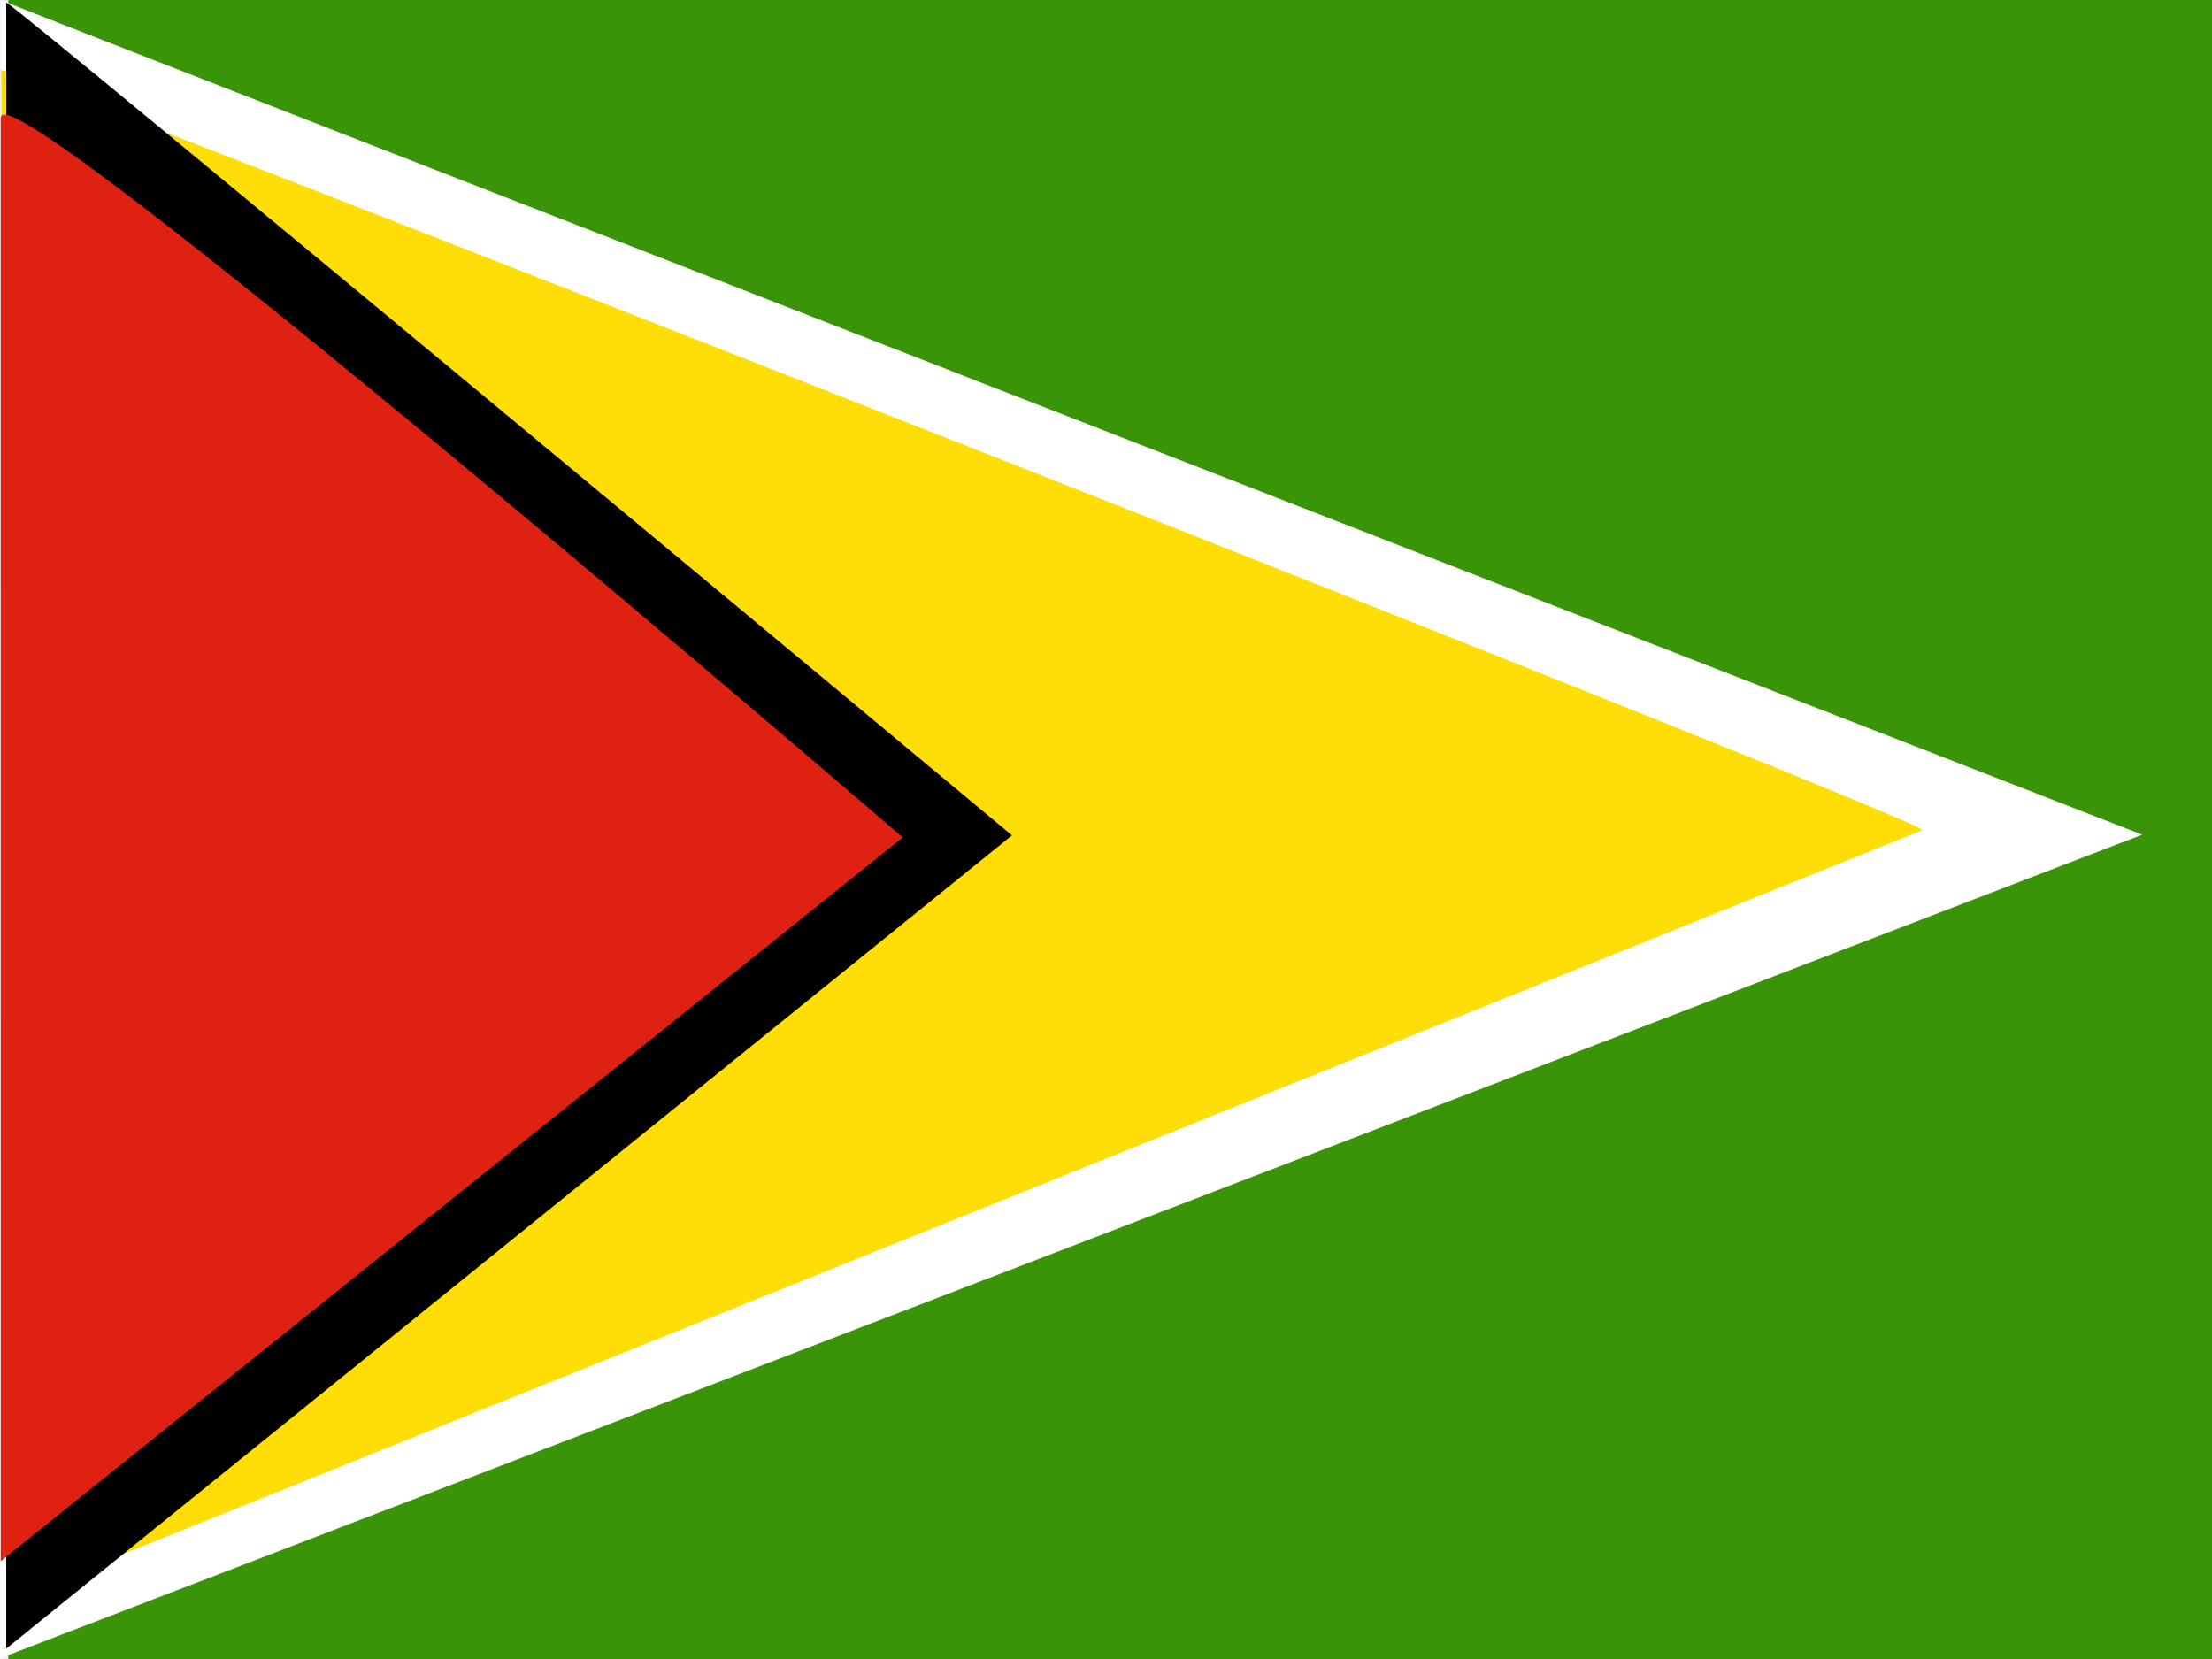
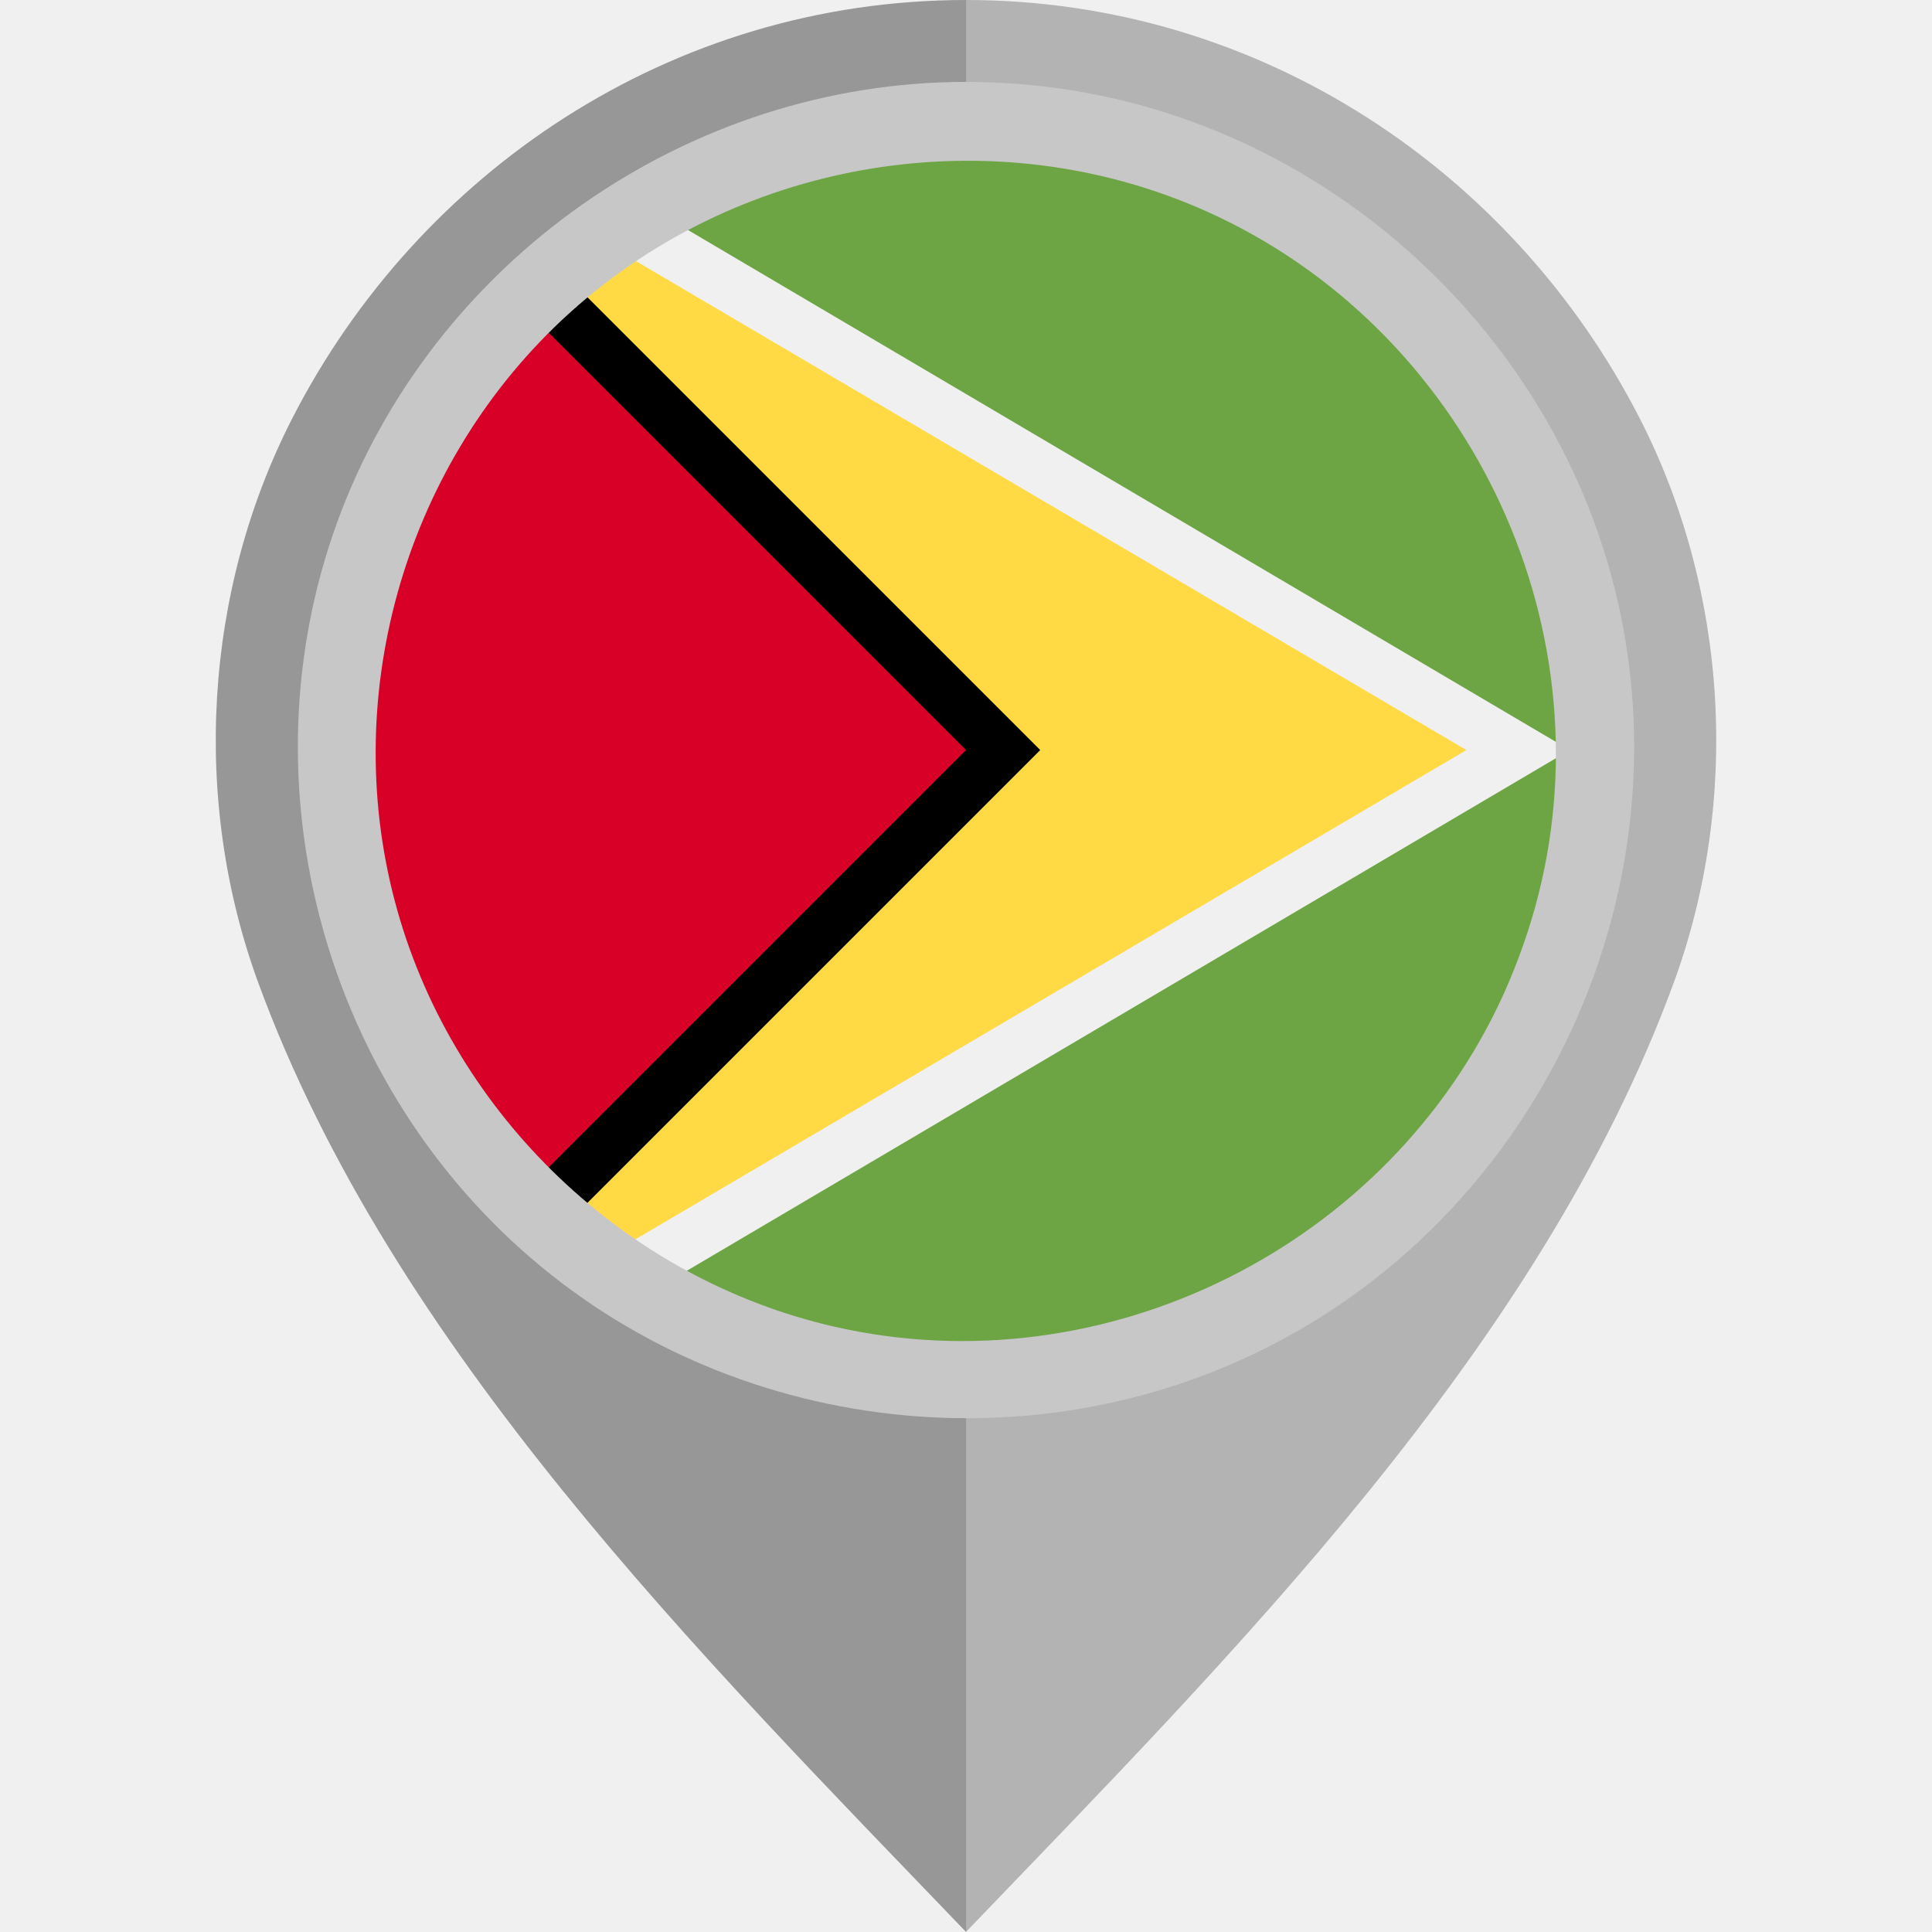
- <svg xmlns="http://www.w3.org/2000/svg" id="flag-icon-css-gy" viewBox="0 0 640 480">
-   <g fill-rule="evenodd">
-     <path fill="#399408" d="M2.4 0H640v480H2.4z" />
-     <path fill="#fff" d="M.2 0c-.9 0 619.6 241.5 619.6 241.5L0 479.8.2 0z" />
-     <path fill="#ffde08" d="M.3 20.2c3.4 0 559 217.9 555.9 220L1.9 463.2.3 20.3z" />
-     <path d="M1.9.8c1.8 0 290.9 240.9 290.9 240.9L1.8 477V.8z" />
-     <path fill="#de2110" d="M.3 33.9c1.6-15 260.9 208.4 260.9 208.4L.2 451.7V33.9z" />
-   </g>
+ <svg xmlns="http://www.w3.org/2000/svg" version="1.1" id="Layer_1" x="0px" y="0px" viewBox="0 0 512 512" style="enable-background:new 0 0 512 512;" xml:space="preserve">
+   <path style="fill:#B3B3B3;" d="M434.439,110.654C401.179,45.876,334.359,0.003,255.98,0v101.329  c55.478,0.004,100.593,43.671,100.595,99.15c0,54.805-45.491,102.048-100.595,102.052V512  c70.646-73.617,151.953-154.542,187.529-251.428C461.298,212.121,457.979,156.5,434.439,110.654z" />
+   <path style="fill:#979797;" d="M68.492,260.572C104.067,357.458,185.374,438.383,256.02,512V302.531  c-55.103-0.004-100.595-47.247-100.595-102.052c0.002-55.478,45.117-99.146,100.595-99.15V0  c-78.379,0.003-145.199,45.876-178.46,110.654C54.021,156.5,50.702,212.121,68.492,260.572z" />
+   <circle style="fill:#F0F0F0;" cx="256" cy="198.773" r="160" />
+   <path style="fill:#6DA544;" d="M256,38.773c-28.288,0-54.855,7.353-77.913,20.231V338.54c23.057,12.881,49.625,20.234,77.913,20.234  c88.366,0,160-71.635,160-160S344.366,38.773,256,38.773z" />
+   <path style="fill:#F0F0F0;" d="M178.558,58.741c-10.066,5.579-19.465,12.208-28.052,19.746c0.868-0.761,1.745-1.515,2.629-2.256  l122.541,122.542L153.135,321.314c-0.884-0.743-1.76-1.495-2.629-2.256c8.588,7.537,17.986,14.166,28.052,19.746L416,198.773  L178.558,58.741z" />
+   <path style="fill:#FFDA44;" d="M165.044,67.137c-4.879,3.377-9.567,7.014-14.031,10.9L256,198.773L151.012,319.508  c4.465,3.888,9.152,7.523,14.031,10.9l223.568-131.635L165.044,67.137z" />
+   <path d="M153.135,76.231c-3.557,2.99-6.989,6.121-10.272,9.404l99.225,113.137l-99.225,113.137  c3.283,3.281,6.715,6.415,10.272,9.404l122.541-122.54L153.135,76.231z" />
+   <path style="fill:#D80027;" d="M142.863,85.635c-62.483,62.483-62.483,163.792,0,226.275  C168.684,286.09,193.517,261.257,256,198.773L142.863,85.635z" />
+   <path style="fill:#C7C7C7;" d="M255.929,21.707c-73.745,0-141.451,47.552-166.61,116.806  c-25.343,69.773-3.142,149.836,53.974,197.071c57.236,47.338,140.369,53.625,203.978,15.148  c63.626-38.49,97.228-114.681,82.271-187.573C414.889,91.771,355.517,35.121,283.472,23.843  C274.361,22.416,265.141,21.707,255.929,21.707 M398.59,263.184c-30.241,67.009-105.732,104.802-177.479,88.399  c-55.215-12.621-100.384-55.764-115.778-110.195c-15.749-55.658,1.328-116.804,43.417-156.425  c45.534-42.867,114.172-54.571,171.321-28.799c68.228,30.767,105.971,108.144,87.651,180.844  C405.459,245.986,402.37,254.739,398.59,263.184C396.502,267.81,400.132,259.739,398.59,263.184" />
+   <g>
+ </g>
+   <g>
+ </g>
+   <g>
+ </g>
+   <g>
+ </g>
+   <g>
+ </g>
+   <g>
+ </g>
+   <g>
+ </g>
+   <g>
+ </g>
+   <g>
+ </g>
+   <g>
+ </g>
+   <g>
+ </g>
+   <g>
+ </g>
+   <g>
+ </g>
+   <g>
+ </g>
+   <g>
+ </g>
</svg>
